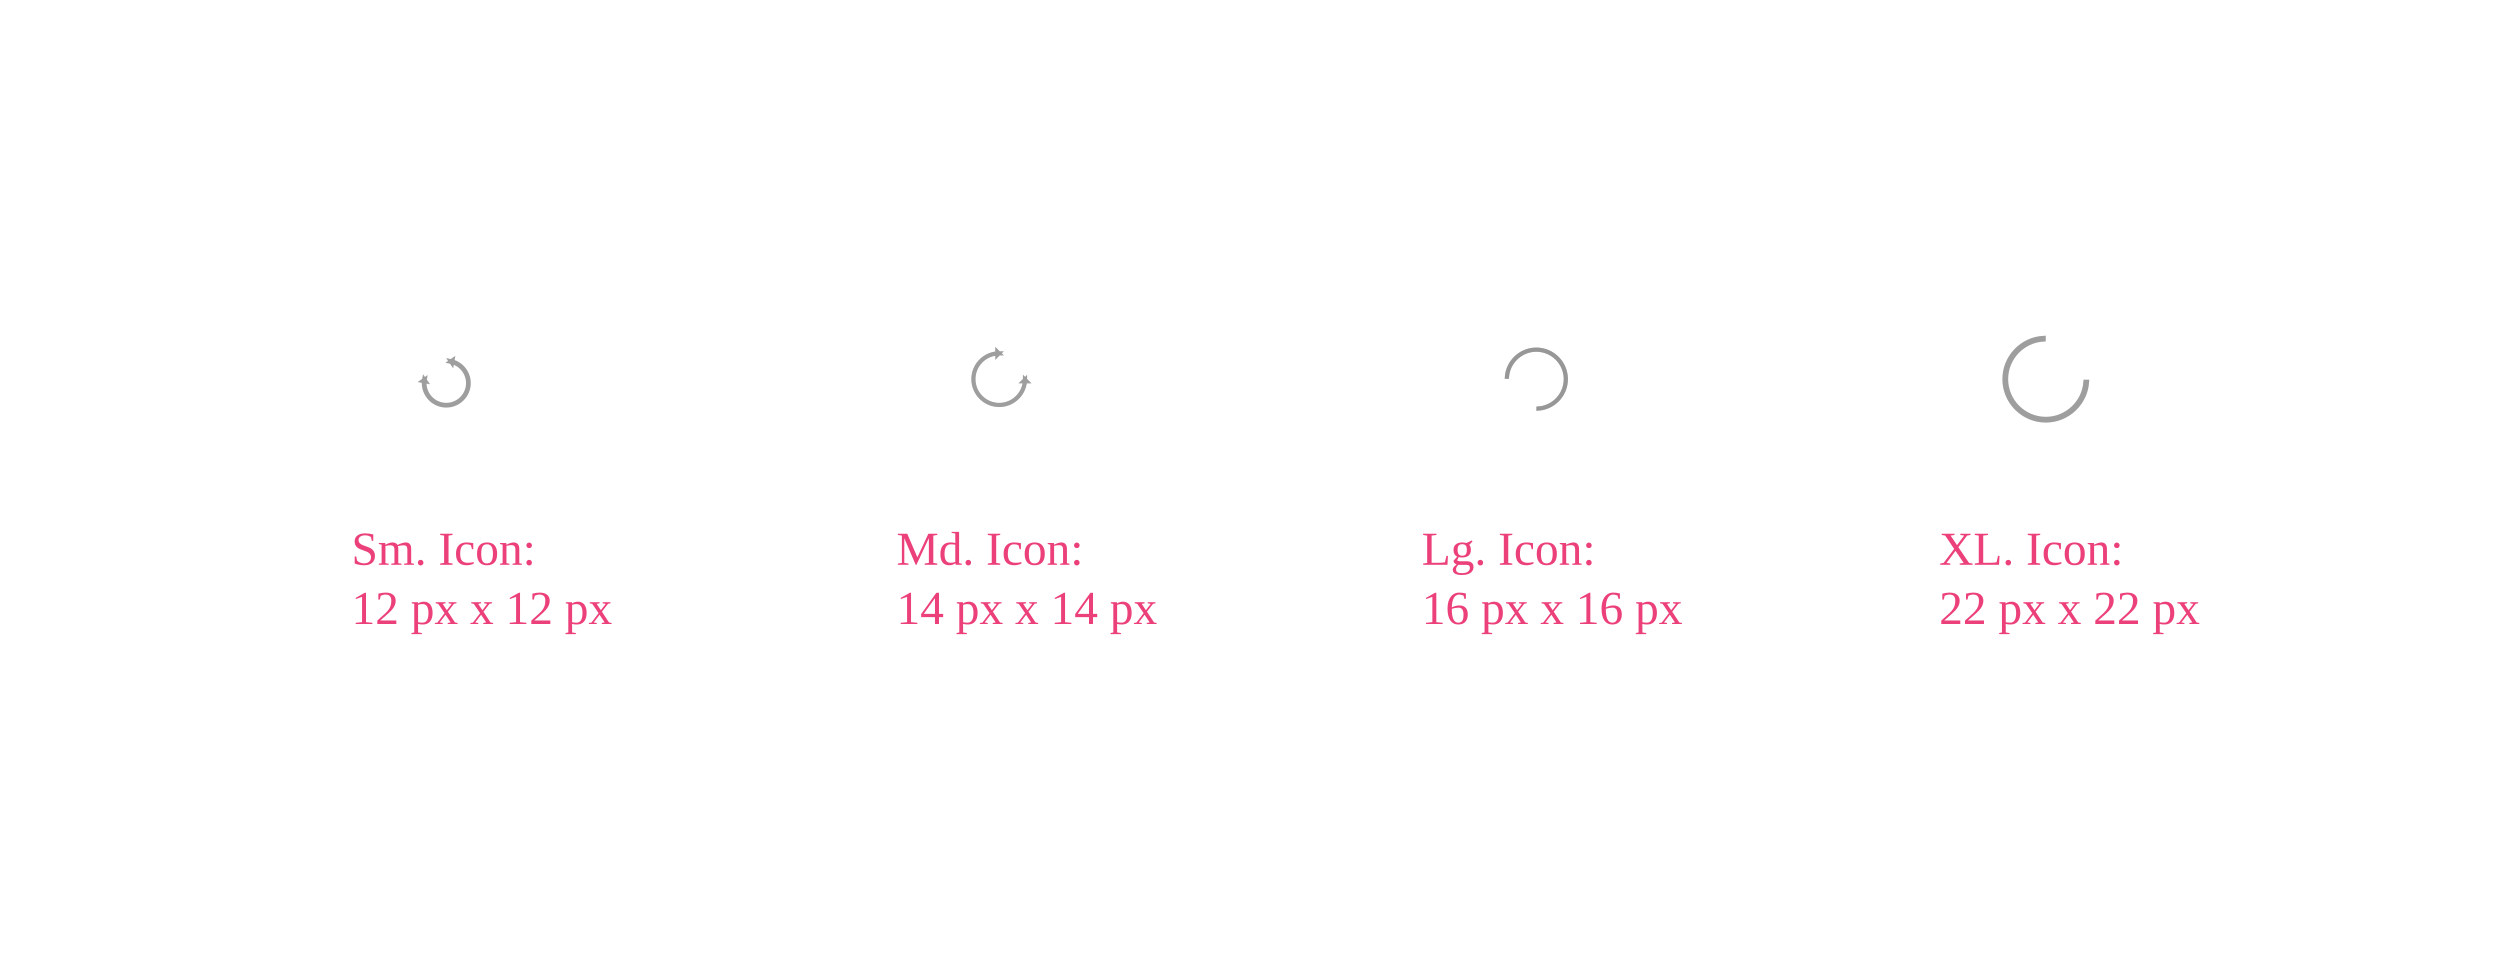
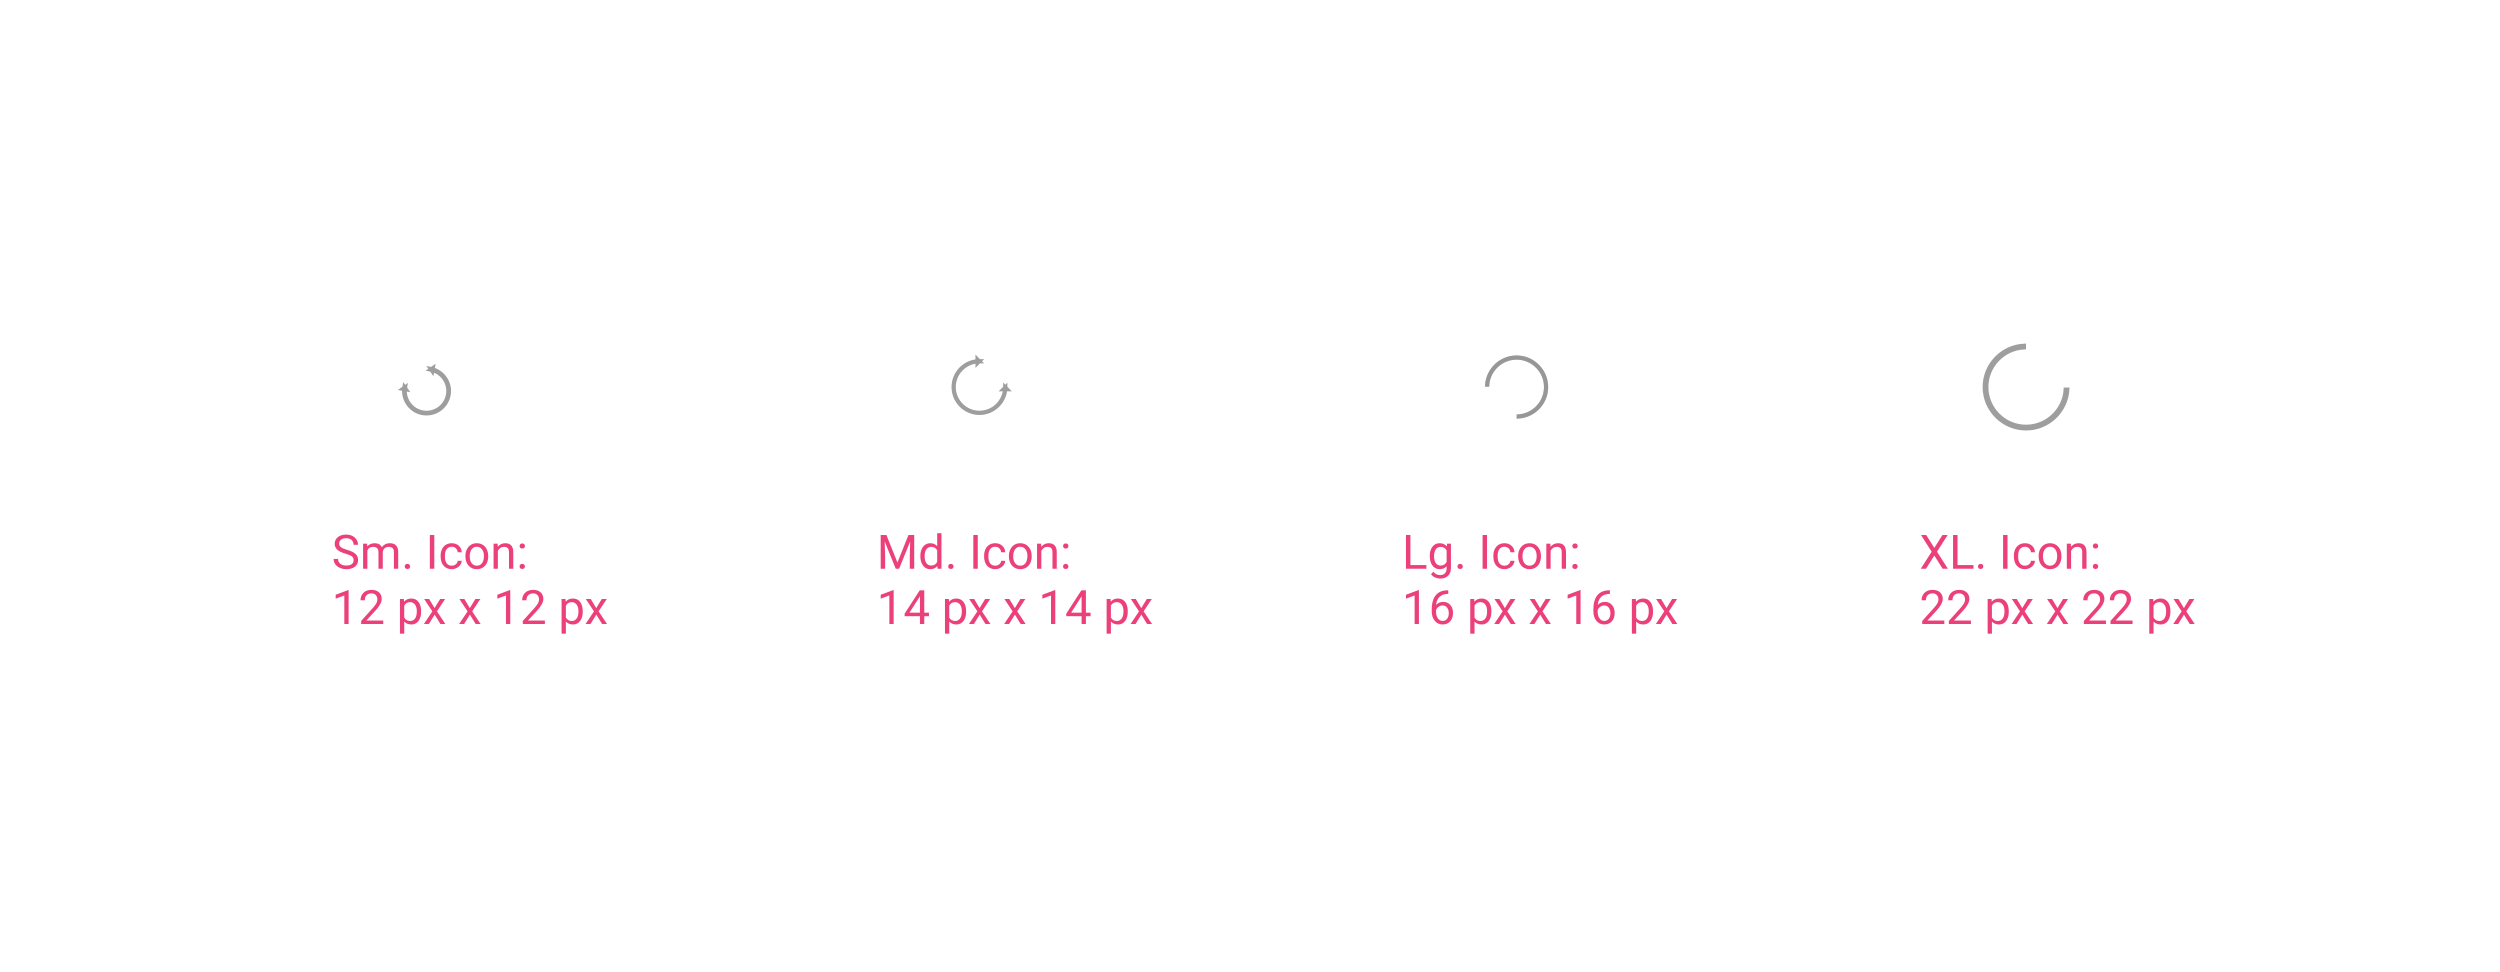
<svg xmlns="http://www.w3.org/2000/svg" xmlns:xlink="http://www.w3.org/1999/xlink" width="633px" height="246px" viewBox="0 0 633 246" version="1.1">
  <defs>
    <path d="M13.066,7.079 C13.023,10.384 10.311,13.067 7.002,13.067 C3.656,13.067 0.934,10.345 0.934,7 C0.934,3.661 3.651,0.94 6.99,0.933 L6.988,0 C3.135,0.007 0,3.147 0,7 C0,10.86 3.141,14 7.002,14 C10.825,14 13.957,10.897 14,7.079 L13.066,7.079 Z" id="path-1" />
-     <path d="M14.933,8.09 C14.884,11.867 11.784,14.933 8.003,14.933 C4.178,14.933 1.067,11.823 1.067,7.999 C1.067,4.184 4.172,1.074 7.989,1.067 L7.987,0 C3.583,0.009 0,3.597 0,7.999 C0,12.411 3.589,16 8.003,16 C12.371,16 15.951,12.454 16,8.09 L14.933,8.09 Z" id="path-2" />
-     <path d="M11.2,6.068 C11.163,8.901 8.838,11.2 6.002,11.2 C3.134,11.2 0.8,8.867 0.8,6 C0.8,3.138 3.129,0.806 5.992,0.8 L5.99,0 C2.687,0.006 0,2.698 0,6 C0,9.309 2.692,12 6.002,12 C9.278,12 11.963,9.341 12,6.068 L11.2,6.068 Z" id="path-3" />
+     <path d="M11.2,6.068 C11.163,8.901 8.838,11.2 6.002,11.2 C3.134,11.2 0.8,8.867 0.8,6 C0.8,3.138 3.129,0.806 5.992,0.8 L5.99,0 C2.687,0.006 0,2.698 0,6 C0,9.309 2.692,12 6.002,12 C9.278,12 11.963,9.341 12,6.068 L11.2,6.068 Z" id="path-2" />
+     <path d="M14.933,8.09 C14.884,11.867 11.784,14.933 8.003,14.933 C4.178,14.933 1.067,11.823 1.067,7.999 C1.067,4.184 4.172,1.074 7.989,1.067 L7.987,0 C3.583,0.009 0,3.597 0,7.999 C0,12.411 3.589,16 8.003,16 C12.371,16 15.951,12.454 16,8.09 L14.933,8.09 Z" id="path-3" />
  </defs>
-   <g id="Document" stroke="none" stroke-width="1" fill="none" fill-rule="evenodd">
-     <g id="3)-Examples" transform="translate(-63, -524)" />
-     <g id="Custom-Preset">
-       <g id="Group" transform="translate(246, 89)" fill-rule="nonzero">
+   <g id="Page-1" stroke="none" stroke-width="1" fill="none" fill-rule="evenodd">
+     <g id="Custom-Preset-Copy">
+       <g id="Group" transform="translate(241, 91)" fill-rule="nonzero">
        <g id="Fill-5-Copy">
          <use fill="#D8D8D8" fill-rule="evenodd" xlink:href="#path-1" />
          <path stroke="#9E9E9E" stroke-width="1" d="M13.475,7.579 L13.541,7.579 L14,7.579 L13.5,7.073 C13.5,7.1 13.499,7.126 13.499,7.152 C13.495,7.296 13.487,7.438 13.475,7.579 C13.179,10.889 10.379,13.5 7.002,13.5 C3.417,13.5 0.5,10.584 0.5,7 C0.5,3.591 3.144,0.783 6.489,0.52 C6.632,0.509 6.777,0.502 6.922,0.5 C6.945,0.5 6.967,0.5 6.989,0.5 L6.488,0.001 L6.49,0.934 L6.989,0.433 C6.967,0.433 6.945,0.434 6.923,0.434 C6.777,0.436 6.633,0.442 6.489,0.453 C3.107,0.716 0.434,3.553 0.434,7 C0.434,10.621 3.38,13.567 7.002,13.567 C10.417,13.567 13.246,10.928 13.541,7.579 C13.554,7.434 13.562,7.287 13.565,7.139 C13.566,7.121 13.566,7.103 13.566,7.085 L13.066,7.579 L13.475,7.579 Z" />
        </g>
      </g>
-       <g id="Group-17" transform="translate(89, 131)" font-size="12" font-family=".AppleSystemUIFont" fill="#EC407A" font-weight="normal">
-         <g id="specs-/-redlines-/-label-copy-4">
-           <text id="redline-label">
-             <tspan x="0" y="12">Sm. Icon:</tspan>
-             <tspan x="0" y="27">12 px x 12 px</tspan>
-           </text>
+       <g id="Group" transform="translate(108, 99) rotate(-80) translate(-108, -99) translate(102, 93)" fill-rule="nonzero">
+         <g id="Fill-5-Copy">
+           <use fill="#9E9E9E" fill-rule="evenodd" xlink:href="#path-2" />
+           <path stroke="#9E9E9E" stroke-width="1" d="M11.471,6.568 L12,6.568 L11.5,6.062 C11.499,6.134 11.497,6.206 11.493,6.278 C11.488,6.375 11.481,6.472 11.471,6.568 C11.185,9.332 8.832,11.5 6.002,11.5 C2.968,11.5 0.5,9.032 0.5,6 C0.5,3.142 2.697,0.782 5.491,0.524 C5.589,0.514 5.688,0.508 5.787,0.504 C5.855,0.502 5.923,0.5 5.991,0.5 L5.49,0.001 L5.492,0.801 L5.991,0.3 C5.925,0.3 5.859,0.301 5.794,0.304 C5.692,0.307 5.591,0.314 5.491,0.323 C2.586,0.582 0.3,3.031 0.3,6 C0.3,9.143 2.858,11.7 6.002,11.7 C8.944,11.7 11.385,9.444 11.672,6.568 C11.682,6.465 11.69,6.362 11.694,6.258 C11.697,6.197 11.699,6.136 11.7,6.074 L11.2,6.568 L11.471,6.568 Z" />
        </g>
      </g>
-       <g id="Group-17" transform="translate(227, 131)" font-size="12" font-family=".AppleSystemUIFont" fill="#EC407A" font-weight="normal">
+       <g id="Group-17" transform="translate(84, 133)" fill="#EC407A">
        <g id="specs-/-redlines-/-label-copy-4">
-           <text id="redline-label">
-             <tspan x="0" y="12">Md. Icon:</tspan>
-             <tspan x="0" y="27">14 px x 14 px</tspan>
-           </text>
+           <path d="M3.504,7.197 C2.539,6.92 1.837,6.579 1.397,6.175 C0.958,5.771 0.738,5.271 0.738,4.678 C0.738,4.006 1.007,3.45 1.544,3.011 C2.081,2.571 2.779,2.352 3.639,2.352 C4.225,2.352 4.747,2.465 5.206,2.691 C5.665,2.918 6.021,3.23 6.272,3.629 C6.524,4.027 6.65,4.463 6.65,4.936 L5.52,4.936 C5.52,4.42 5.355,4.015 5.027,3.72 C4.699,3.425 4.236,3.277 3.639,3.277 C3.084,3.277 2.651,3.399 2.341,3.644 C2.03,3.888 1.875,4.227 1.875,4.66 C1.875,5.008 2.022,5.302 2.317,5.542 C2.612,5.782 3.114,6.002 3.823,6.201 C4.532,6.4 5.087,6.62 5.487,6.86 C5.888,7.101 6.185,7.381 6.378,7.701 C6.571,8.021 6.668,8.398 6.668,8.832 C6.668,9.523 6.398,10.077 5.859,10.493 C5.32,10.909 4.6,11.117 3.697,11.117 C3.111,11.117 2.564,11.005 2.057,10.78 C1.549,10.556 1.157,10.248 0.882,9.857 C0.606,9.467 0.469,9.023 0.469,8.527 L1.6,8.527 C1.6,9.043 1.79,9.45 2.171,9.749 C2.552,10.048 3.061,10.197 3.697,10.197 C4.291,10.197 4.746,10.076 5.062,9.834 C5.379,9.592 5.537,9.262 5.537,8.844 C5.537,8.426 5.391,8.103 5.098,7.874 C4.805,7.646 4.273,7.42 3.504,7.197 Z M8.959,4.66 L8.988,5.363 C9.453,4.816 10.08,4.543 10.869,4.543 C11.756,4.543 12.359,4.883 12.68,5.562 C12.891,5.258 13.165,5.012 13.503,4.824 C13.841,4.637 14.24,4.543 14.701,4.543 C16.092,4.543 16.799,5.279 16.822,6.752 L16.822,11 L15.738,11 L15.738,6.816 C15.738,6.363 15.635,6.024 15.428,5.8 C15.221,5.575 14.873,5.463 14.385,5.463 C13.982,5.463 13.648,5.583 13.383,5.823 C13.117,6.063 12.963,6.387 12.92,6.793 L12.92,11 L11.83,11 L11.83,6.846 C11.83,5.924 11.379,5.463 10.477,5.463 C9.766,5.463 9.279,5.766 9.018,6.371 L9.018,11 L7.934,11 L7.934,4.66 L8.959,4.66 Z M18.48,10.432 C18.48,10.244 18.536,10.088 18.647,9.963 C18.759,9.838 18.926,9.775 19.148,9.775 C19.371,9.775 19.54,9.838 19.655,9.963 C19.771,10.088 19.828,10.244 19.828,10.432 C19.828,10.611 19.771,10.762 19.655,10.883 C19.54,11.004 19.371,11.064 19.148,11.064 C18.926,11.064 18.759,11.004 18.647,10.883 C18.536,10.762 18.48,10.611 18.48,10.432 Z M25.963,11 L24.838,11 L24.838,2.469 L25.963,2.469 L25.963,11 Z M30.393,10.232 C30.779,10.232 31.117,10.115 31.406,9.881 C31.695,9.646 31.855,9.354 31.887,9.002 L32.912,9.002 C32.893,9.365 32.768,9.711 32.537,10.039 C32.307,10.367 31.999,10.629 31.614,10.824 C31.229,11.02 30.822,11.117 30.393,11.117 C29.529,11.117 28.843,10.829 28.333,10.253 C27.823,9.677 27.568,8.889 27.568,7.889 L27.568,7.707 C27.568,7.09 27.682,6.541 27.908,6.061 C28.135,5.58 28.46,5.207 28.884,4.941 C29.308,4.676 29.809,4.543 30.387,4.543 C31.098,4.543 31.688,4.756 32.159,5.182 C32.63,5.607 32.881,6.16 32.912,6.84 L31.887,6.84 C31.855,6.43 31.7,6.093 31.421,5.829 C31.142,5.565 30.797,5.434 30.387,5.434 C29.836,5.434 29.409,5.632 29.106,6.028 C28.804,6.425 28.652,6.998 28.652,7.748 L28.652,7.953 C28.652,8.684 28.803,9.246 29.104,9.641 C29.404,10.035 29.834,10.232 30.393,10.232 Z M33.844,7.771 C33.844,7.15 33.966,6.592 34.21,6.096 C34.454,5.6 34.794,5.217 35.229,4.947 C35.665,4.678 36.162,4.543 36.721,4.543 C37.584,4.543 38.282,4.842 38.815,5.439 C39.349,6.037 39.615,6.832 39.615,7.824 L39.615,7.9 C39.615,8.518 39.497,9.071 39.261,9.562 C39.024,10.052 38.687,10.434 38.247,10.707 C37.808,10.98 37.303,11.117 36.732,11.117 C35.873,11.117 35.177,10.818 34.644,10.221 C34.11,9.623 33.844,8.832 33.844,7.848 L33.844,7.771 Z M34.934,7.9 C34.934,8.604 35.097,9.168 35.423,9.594 C35.749,10.02 36.186,10.232 36.732,10.232 C37.283,10.232 37.721,10.017 38.045,9.585 C38.369,9.153 38.531,8.549 38.531,7.771 C38.531,7.076 38.366,6.513 38.036,6.081 C37.706,5.649 37.268,5.434 36.721,5.434 C36.186,5.434 35.754,5.646 35.426,6.072 C35.098,6.498 34.934,7.107 34.934,7.9 Z M42,4.66 L42.035,5.457 C42.52,4.848 43.152,4.543 43.934,4.543 C45.273,4.543 45.949,5.299 45.961,6.811 L45.961,11 L44.877,11 L44.877,6.805 C44.873,6.348 44.769,6.01 44.563,5.791 C44.358,5.572 44.039,5.463 43.605,5.463 C43.254,5.463 42.945,5.557 42.68,5.744 C42.414,5.932 42.207,6.178 42.059,6.482 L42.059,11 L40.975,11 L40.975,4.66 L42,4.66 Z M47.561,10.432 C47.561,10.244 47.616,10.088 47.728,9.963 C47.839,9.838 48.006,9.775 48.229,9.775 C48.451,9.775 48.62,9.838 48.735,9.963 C48.851,10.088 48.908,10.244 48.908,10.432 C48.908,10.611 48.851,10.762 48.735,10.883 C48.62,11.004 48.451,11.064 48.229,11.064 C48.006,11.064 47.839,11.004 47.728,10.883 C47.616,10.762 47.561,10.611 47.561,10.432 Z M47.566,5.258 C47.566,5.07 47.622,4.914 47.733,4.789 C47.845,4.664 48.012,4.602 48.234,4.602 C48.457,4.602 48.626,4.664 48.741,4.789 C48.856,4.914 48.914,5.07 48.914,5.258 C48.914,5.438 48.856,5.588 48.741,5.709 C48.626,5.83 48.457,5.891 48.234,5.891 C48.012,5.891 47.845,5.83 47.733,5.709 C47.622,5.588 47.566,5.438 47.566,5.258 Z M4.271,25 L3.182,25 L3.182,17.775 L0.996,18.578 L0.996,17.594 L4.102,16.428 L4.271,16.428 L4.271,25 Z M13.037,25 L7.447,25 L7.447,24.221 L10.4,20.939 C10.838,20.443 11.14,20.04 11.306,19.729 C11.472,19.419 11.555,19.098 11.555,18.766 C11.555,18.32 11.42,17.955 11.15,17.67 C10.881,17.385 10.521,17.242 10.072,17.242 C9.533,17.242 9.114,17.396 8.815,17.702 C8.517,18.009 8.367,18.436 8.367,18.982 L7.283,18.982 C7.283,18.197 7.536,17.563 8.042,17.078 C8.548,16.594 9.225,16.352 10.072,16.352 C10.865,16.352 11.492,16.56 11.953,16.976 C12.414,17.392 12.645,17.945 12.645,18.637 C12.645,19.477 12.109,20.477 11.039,21.637 L8.754,24.115 L13.037,24.115 L13.037,25 Z M22.623,21.9 C22.623,22.865 22.402,23.643 21.961,24.232 C21.52,24.822 20.922,25.117 20.168,25.117 C19.398,25.117 18.793,24.873 18.352,24.385 L18.352,27.438 L17.268,27.438 L17.268,18.66 L18.258,18.66 L18.311,19.363 C18.752,18.816 19.365,18.543 20.15,18.543 C20.912,18.543 21.515,18.83 21.958,19.404 C22.401,19.979 22.623,20.777 22.623,21.801 L22.623,21.9 Z M21.539,21.777 C21.539,21.062 21.387,20.498 21.082,20.084 C20.777,19.67 20.359,19.463 19.828,19.463 C19.172,19.463 18.68,19.754 18.352,20.336 L18.352,23.365 C18.676,23.943 19.172,24.232 19.84,24.232 C20.359,24.232 20.772,24.026 21.079,23.614 C21.386,23.202 21.539,22.59 21.539,21.777 Z M26.039,20.975 L27.445,18.66 L28.711,18.66 L26.637,21.795 L28.775,25 L27.521,25 L26.057,22.627 L24.592,25 L23.332,25 L25.471,21.795 L23.396,18.66 L24.65,18.66 L26.039,20.975 Z M34.957,20.975 L36.363,18.66 L37.629,18.66 L35.555,21.795 L37.693,25 L36.439,25 L34.975,22.627 L33.51,25 L32.25,25 L34.389,21.795 L32.314,18.66 L33.568,18.66 L34.957,20.975 Z M45.199,25 L44.109,25 L44.109,17.775 L41.924,18.578 L41.924,17.594 L45.029,16.428 L45.199,16.428 L45.199,25 Z M53.965,25 L48.375,25 L48.375,24.221 L51.328,20.939 C51.766,20.443 52.067,20.04 52.233,19.729 C52.399,19.419 52.482,19.098 52.482,18.766 C52.482,18.32 52.348,17.955 52.078,17.67 C51.809,17.385 51.449,17.242 51,17.242 C50.461,17.242 50.042,17.396 49.743,17.702 C49.444,18.009 49.295,18.436 49.295,18.982 L48.211,18.982 C48.211,18.197 48.464,17.563 48.97,17.078 C49.476,16.594 50.152,16.352 51,16.352 C51.793,16.352 52.42,16.56 52.881,16.976 C53.342,17.392 53.572,17.945 53.572,18.637 C53.572,19.477 53.037,20.477 51.967,21.637 L49.682,24.115 L53.965,24.115 L53.965,25 Z M63.551,21.9 C63.551,22.865 63.33,23.643 62.889,24.232 C62.447,24.822 61.85,25.117 61.096,25.117 C60.326,25.117 59.721,24.873 59.279,24.385 L59.279,27.438 L58.195,27.438 L58.195,18.66 L59.186,18.66 L59.238,19.363 C59.68,18.816 60.293,18.543 61.078,18.543 C61.84,18.543 62.442,18.83 62.886,19.404 C63.329,19.979 63.551,20.777 63.551,21.801 L63.551,21.9 Z M62.467,21.777 C62.467,21.062 62.314,20.498 62.01,20.084 C61.705,19.67 61.287,19.463 60.756,19.463 C60.1,19.463 59.607,19.754 59.279,20.336 L59.279,23.365 C59.604,23.943 60.1,24.232 60.768,24.232 C61.287,24.232 61.7,24.026 62.007,23.614 C62.313,23.202 62.467,22.59 62.467,21.777 Z M66.967,20.975 L68.373,18.66 L69.639,18.66 L67.564,21.795 L69.703,25 L68.449,25 L66.984,22.627 L65.52,25 L64.26,25 L66.398,21.795 L64.324,18.66 L65.578,18.66 L66.967,20.975 Z" id="redline-label" />
        </g>
      </g>
-       <g id="Group-17" transform="translate(360, 131)" font-size="12" font-family=".AppleSystemUIFont" fill="#EC407A" font-weight="normal">
+       <g id="Group-17" transform="translate(222, 133)" fill="#EC407A">
        <g id="specs-/-redlines-/-label-copy-4">
-           <text id="redline-label">
-             <tspan x="0" y="12">Lg. Icon: </tspan>
-             <tspan x="0" y="27">16 px x 16 px</tspan>
-           </text>
+           <path d="M2.443,2.469 L5.232,9.43 L8.021,2.469 L9.48,2.469 L9.48,11 L8.355,11 L8.355,7.678 L8.461,4.092 L5.66,11 L4.799,11 L2.004,4.109 L2.115,7.678 L2.115,11 L0.99,11 L0.99,2.469 L2.443,2.469 Z M11.033,7.777 C11.033,6.805 11.264,6.022 11.725,5.431 C12.186,4.839 12.789,4.543 13.535,4.543 C14.277,4.543 14.865,4.797 15.299,5.305 L15.299,2 L16.383,2 L16.383,11 L15.387,11 L15.334,10.32 C14.9,10.852 14.297,11.117 13.523,11.117 C12.789,11.117 12.19,10.816 11.728,10.215 C11.265,9.613 11.033,8.828 11.033,7.859 L11.033,7.777 Z M12.117,7.9 C12.117,8.619 12.266,9.182 12.562,9.588 C12.859,9.994 13.27,10.197 13.793,10.197 C14.48,10.197 14.982,9.889 15.299,9.271 L15.299,6.359 C14.975,5.762 14.477,5.463 13.805,5.463 C13.273,5.463 12.859,5.668 12.562,6.078 C12.266,6.488 12.117,7.096 12.117,7.9 Z M18.088,10.432 C18.088,10.244 18.144,10.088 18.255,9.963 C18.366,9.838 18.533,9.775 18.756,9.775 C18.979,9.775 19.147,9.838 19.263,9.963 C19.378,10.088 19.436,10.244 19.436,10.432 C19.436,10.611 19.378,10.762 19.263,10.883 C19.147,11.004 18.979,11.064 18.756,11.064 C18.533,11.064 18.366,11.004 18.255,10.883 C18.144,10.762 18.088,10.611 18.088,10.432 Z M25.57,11 L24.445,11 L24.445,2.469 L25.57,2.469 L25.57,11 Z M30,10.232 C30.387,10.232 30.725,10.115 31.014,9.881 C31.303,9.646 31.463,9.354 31.494,9.002 L32.52,9.002 C32.5,9.365 32.375,9.711 32.145,10.039 C31.914,10.367 31.606,10.629 31.222,10.824 C30.837,11.02 30.43,11.117 30,11.117 C29.137,11.117 28.45,10.829 27.94,10.253 C27.431,9.677 27.176,8.889 27.176,7.889 L27.176,7.707 C27.176,7.09 27.289,6.541 27.516,6.061 C27.742,5.58 28.067,5.207 28.491,4.941 C28.915,4.676 29.416,4.543 29.994,4.543 C30.705,4.543 31.296,4.756 31.767,5.182 C32.237,5.607 32.488,6.16 32.52,6.84 L31.494,6.84 C31.463,6.43 31.308,6.093 31.028,5.829 C30.749,5.565 30.404,5.434 29.994,5.434 C29.443,5.434 29.017,5.632 28.714,6.028 C28.411,6.425 28.26,6.998 28.26,7.748 L28.26,7.953 C28.26,8.684 28.41,9.246 28.711,9.641 C29.012,10.035 29.441,10.232 30,10.232 Z M33.451,7.771 C33.451,7.15 33.573,6.592 33.817,6.096 C34.062,5.6 34.401,5.217 34.837,4.947 C35.272,4.678 35.77,4.543 36.328,4.543 C37.191,4.543 37.89,4.842 38.423,5.439 C38.956,6.037 39.223,6.832 39.223,7.824 L39.223,7.9 C39.223,8.518 39.104,9.071 38.868,9.562 C38.632,10.052 38.294,10.434 37.854,10.707 C37.415,10.98 36.91,11.117 36.34,11.117 C35.48,11.117 34.784,10.818 34.251,10.221 C33.718,9.623 33.451,8.832 33.451,7.848 L33.451,7.771 Z M34.541,7.9 C34.541,8.604 34.704,9.168 35.03,9.594 C35.356,10.02 35.793,10.232 36.34,10.232 C36.891,10.232 37.328,10.017 37.652,9.585 C37.977,9.153 38.139,8.549 38.139,7.771 C38.139,7.076 37.974,6.513 37.644,6.081 C37.313,5.649 36.875,5.434 36.328,5.434 C35.793,5.434 35.361,5.646 35.033,6.072 C34.705,6.498 34.541,7.107 34.541,7.9 Z M41.607,4.66 L41.643,5.457 C42.127,4.848 42.76,4.543 43.541,4.543 C44.881,4.543 45.557,5.299 45.568,6.811 L45.568,11 L44.484,11 L44.484,6.805 C44.48,6.348 44.376,6.01 44.171,5.791 C43.966,5.572 43.646,5.463 43.213,5.463 C42.861,5.463 42.553,5.557 42.287,5.744 C42.021,5.932 41.814,6.178 41.666,6.482 L41.666,11 L40.582,11 L40.582,4.66 L41.607,4.66 Z M47.168,10.432 C47.168,10.244 47.224,10.088 47.335,9.963 C47.446,9.838 47.613,9.775 47.836,9.775 C48.059,9.775 48.228,9.838 48.343,9.963 C48.458,10.088 48.516,10.244 48.516,10.432 C48.516,10.611 48.458,10.762 48.343,10.883 C48.228,11.004 48.059,11.064 47.836,11.064 C47.613,11.064 47.446,11.004 47.335,10.883 C47.224,10.762 47.168,10.611 47.168,10.432 Z M47.174,5.258 C47.174,5.07 47.229,4.914 47.341,4.789 C47.452,4.664 47.619,4.602 47.842,4.602 C48.064,4.602 48.233,4.664 48.349,4.789 C48.464,4.914 48.521,5.07 48.521,5.258 C48.521,5.438 48.464,5.588 48.349,5.709 C48.233,5.83 48.064,5.891 47.842,5.891 C47.619,5.891 47.452,5.83 47.341,5.709 C47.229,5.588 47.174,5.438 47.174,5.258 Z M4.271,25 L3.182,25 L3.182,17.775 L0.996,18.578 L0.996,17.594 L4.102,16.428 L4.271,16.428 L4.271,25 Z M12.023,22.135 L13.207,22.135 L13.207,23.02 L12.023,23.02 L12.023,25 L10.934,25 L10.934,23.02 L7.049,23.02 L7.049,22.381 L10.869,16.469 L12.023,16.469 L12.023,22.135 Z M8.279,22.135 L10.934,22.135 L10.934,17.951 L10.805,18.186 L8.279,22.135 Z M22.623,21.9 C22.623,22.865 22.402,23.643 21.961,24.232 C21.52,24.822 20.922,25.117 20.168,25.117 C19.398,25.117 18.793,24.873 18.352,24.385 L18.352,27.438 L17.268,27.438 L17.268,18.66 L18.258,18.66 L18.311,19.363 C18.752,18.816 19.365,18.543 20.15,18.543 C20.912,18.543 21.515,18.83 21.958,19.404 C22.401,19.979 22.623,20.777 22.623,21.801 L22.623,21.9 Z M21.539,21.777 C21.539,21.062 21.387,20.498 21.082,20.084 C20.777,19.67 20.359,19.463 19.828,19.463 C19.172,19.463 18.68,19.754 18.352,20.336 L18.352,23.365 C18.676,23.943 19.172,24.232 19.84,24.232 C20.359,24.232 20.772,24.026 21.079,23.614 C21.386,23.202 21.539,22.59 21.539,21.777 Z M26.039,20.975 L27.445,18.66 L28.711,18.66 L26.637,21.795 L28.775,25 L27.521,25 L26.057,22.627 L24.592,25 L23.332,25 L25.471,21.795 L23.396,18.66 L24.65,18.66 L26.039,20.975 Z M34.957,20.975 L36.363,18.66 L37.629,18.66 L35.555,21.795 L37.693,25 L36.439,25 L34.975,22.627 L33.51,25 L32.25,25 L34.389,21.795 L32.314,18.66 L33.568,18.66 L34.957,20.975 Z M45.199,25 L44.109,25 L44.109,17.775 L41.924,18.578 L41.924,17.594 L45.029,16.428 L45.199,16.428 L45.199,25 Z M52.951,22.135 L54.135,22.135 L54.135,23.02 L52.951,23.02 L52.951,25 L51.861,25 L51.861,23.02 L47.977,23.02 L47.977,22.381 L51.797,16.469 L52.951,16.469 L52.951,22.135 Z M49.207,22.135 L51.861,22.135 L51.861,17.951 L51.732,18.186 L49.207,22.135 Z M63.551,21.9 C63.551,22.865 63.33,23.643 62.889,24.232 C62.447,24.822 61.85,25.117 61.096,25.117 C60.326,25.117 59.721,24.873 59.279,24.385 L59.279,27.438 L58.195,27.438 L58.195,18.66 L59.186,18.66 L59.238,19.363 C59.68,18.816 60.293,18.543 61.078,18.543 C61.84,18.543 62.442,18.83 62.886,19.404 C63.329,19.979 63.551,20.777 63.551,21.801 L63.551,21.9 Z M62.467,21.777 C62.467,21.062 62.314,20.498 62.01,20.084 C61.705,19.67 61.287,19.463 60.756,19.463 C60.1,19.463 59.607,19.754 59.279,20.336 L59.279,23.365 C59.604,23.943 60.1,24.232 60.768,24.232 C61.287,24.232 61.7,24.026 62.007,23.614 C62.313,23.202 62.467,22.59 62.467,21.777 Z M66.967,20.975 L68.373,18.66 L69.639,18.66 L67.564,21.795 L69.703,25 L68.449,25 L66.984,22.627 L65.52,25 L64.26,25 L66.398,21.795 L64.324,18.66 L65.578,18.66 L66.967,20.975 Z" id="redline-label" />
        </g>
      </g>
-       <g id="Group-17" transform="translate(491, 131)" font-size="12" font-family=".AppleSystemUIFont" fill="#EC407A" font-weight="normal">
+       <g id="Group-17" transform="translate(355, 133)" fill="#EC407A">
        <g id="specs-/-redlines-/-label-copy-4">
-           <text id="redline-label">
-             <tspan x="0" y="12">XL. Icon:</tspan>
-             <tspan x="0" y="27">22 px x 22 px</tspan>
-           </text>
+           <path d="M2.121,10.08 L6.164,10.08 L6.164,11 L0.99,11 L0.99,2.469 L2.121,2.469 L2.121,10.08 Z M7.02,7.777 C7.02,6.789 7.248,6.003 7.705,5.419 C8.162,4.835 8.768,4.543 9.521,4.543 C10.295,4.543 10.898,4.816 11.332,5.363 L11.385,4.66 L12.375,4.66 L12.375,10.848 C12.375,11.668 12.132,12.314 11.646,12.787 C11.159,13.26 10.506,13.496 9.686,13.496 C9.229,13.496 8.781,13.398 8.344,13.203 C7.906,13.008 7.572,12.74 7.342,12.4 L7.904,11.75 C8.369,12.324 8.937,12.611 9.609,12.611 C10.137,12.611 10.548,12.463 10.843,12.166 C11.138,11.869 11.285,11.451 11.285,10.912 L11.285,10.367 C10.852,10.867 10.26,11.117 9.51,11.117 C8.768,11.117 8.167,10.818 7.708,10.221 C7.249,9.623 7.02,8.809 7.02,7.777 Z M8.109,7.9 C8.109,8.615 8.256,9.177 8.549,9.585 C8.842,9.993 9.252,10.197 9.779,10.197 C10.463,10.197 10.965,9.887 11.285,9.266 L11.285,6.371 C10.953,5.766 10.455,5.463 9.791,5.463 C9.264,5.463 8.852,5.668 8.555,6.078 C8.258,6.488 8.109,7.096 8.109,7.9 Z M14.033,10.432 C14.033,10.244 14.089,10.088 14.2,9.963 C14.312,9.838 14.479,9.775 14.701,9.775 C14.924,9.775 15.093,9.838 15.208,9.963 C15.323,10.088 15.381,10.244 15.381,10.432 C15.381,10.611 15.323,10.762 15.208,10.883 C15.093,11.004 14.924,11.064 14.701,11.064 C14.479,11.064 14.312,11.004 14.2,10.883 C14.089,10.762 14.033,10.611 14.033,10.432 Z M21.516,11 L20.391,11 L20.391,2.469 L21.516,2.469 L21.516,11 Z M25.945,10.232 C26.332,10.232 26.67,10.115 26.959,9.881 C27.248,9.646 27.408,9.354 27.439,9.002 L28.465,9.002 C28.445,9.365 28.32,9.711 28.09,10.039 C27.859,10.367 27.552,10.629 27.167,10.824 C26.782,11.02 26.375,11.117 25.945,11.117 C25.082,11.117 24.396,10.829 23.886,10.253 C23.376,9.677 23.121,8.889 23.121,7.889 L23.121,7.707 C23.121,7.09 23.234,6.541 23.461,6.061 C23.688,5.58 24.013,5.207 24.437,4.941 C24.86,4.676 25.361,4.543 25.939,4.543 C26.65,4.543 27.241,4.756 27.712,5.182 C28.183,5.607 28.434,6.16 28.465,6.84 L27.439,6.84 C27.408,6.43 27.253,6.093 26.974,5.829 C26.694,5.565 26.35,5.434 25.939,5.434 C25.389,5.434 24.962,5.632 24.659,6.028 C24.356,6.425 24.205,6.998 24.205,7.748 L24.205,7.953 C24.205,8.684 24.355,9.246 24.656,9.641 C24.957,10.035 25.387,10.232 25.945,10.232 Z M29.396,7.771 C29.396,7.15 29.519,6.592 29.763,6.096 C30.007,5.6 30.347,5.217 30.782,4.947 C31.218,4.678 31.715,4.543 32.273,4.543 C33.137,4.543 33.835,4.842 34.368,5.439 C34.901,6.037 35.168,6.832 35.168,7.824 L35.168,7.9 C35.168,8.518 35.05,9.071 34.813,9.562 C34.577,10.052 34.239,10.434 33.8,10.707 C33.36,10.98 32.855,11.117 32.285,11.117 C31.426,11.117 30.729,10.818 30.196,10.221 C29.663,9.623 29.396,8.832 29.396,7.848 L29.396,7.771 Z M30.486,7.9 C30.486,8.604 30.649,9.168 30.976,9.594 C31.302,10.02 31.738,10.232 32.285,10.232 C32.836,10.232 33.273,10.017 33.598,9.585 C33.922,9.153 34.084,8.549 34.084,7.771 C34.084,7.076 33.919,6.513 33.589,6.081 C33.259,5.649 32.82,5.434 32.273,5.434 C31.738,5.434 31.307,5.646 30.979,6.072 C30.65,6.498 30.486,7.107 30.486,7.9 Z M37.553,4.66 L37.588,5.457 C38.072,4.848 38.705,4.543 39.486,4.543 C40.826,4.543 41.502,5.299 41.514,6.811 L41.514,11 L40.43,11 L40.43,6.805 C40.426,6.348 40.321,6.01 40.116,5.791 C39.911,5.572 39.592,5.463 39.158,5.463 C38.807,5.463 38.498,5.557 38.232,5.744 C37.967,5.932 37.76,6.178 37.611,6.482 L37.611,11 L36.527,11 L36.527,4.66 L37.553,4.66 Z M43.113,10.432 C43.113,10.244 43.169,10.088 43.28,9.963 C43.392,9.838 43.559,9.775 43.781,9.775 C44.004,9.775 44.173,9.838 44.288,9.963 C44.403,10.088 44.461,10.244 44.461,10.432 C44.461,10.611 44.403,10.762 44.288,10.883 C44.173,11.004 44.004,11.064 43.781,11.064 C43.559,11.064 43.392,11.004 43.28,10.883 C43.169,10.762 43.113,10.611 43.113,10.432 Z M43.119,5.258 C43.119,5.07 43.175,4.914 43.286,4.789 C43.397,4.664 43.564,4.602 43.787,4.602 C44.01,4.602 44.179,4.664 44.294,4.789 C44.409,4.914 44.467,5.07 44.467,5.258 C44.467,5.438 44.409,5.588 44.294,5.709 C44.179,5.83 44.01,5.891 43.787,5.891 C43.564,5.891 43.397,5.83 43.286,5.709 C43.175,5.588 43.119,5.438 43.119,5.258 Z M4.271,25 L3.182,25 L3.182,17.775 L0.996,18.578 L0.996,17.594 L4.102,16.428 L4.271,16.428 L4.271,25 Z M11.701,16.463 L11.701,17.383 L11.502,17.383 C10.658,17.398 9.986,17.648 9.486,18.133 C8.986,18.617 8.697,19.299 8.619,20.178 C9.068,19.662 9.682,19.404 10.459,19.404 C11.201,19.404 11.794,19.666 12.237,20.189 C12.681,20.713 12.902,21.389 12.902,22.217 C12.902,23.096 12.663,23.799 12.185,24.326 C11.706,24.854 11.064,25.117 10.26,25.117 C9.443,25.117 8.781,24.804 8.273,24.177 C7.766,23.55 7.512,22.742 7.512,21.754 L7.512,21.338 C7.512,19.768 7.847,18.567 8.517,17.737 C9.187,16.907 10.184,16.482 11.508,16.463 L11.701,16.463 Z M10.277,20.307 C9.906,20.307 9.564,20.418 9.252,20.641 C8.939,20.863 8.723,21.143 8.602,21.479 L8.602,21.877 C8.602,22.58 8.76,23.146 9.076,23.576 C9.393,24.006 9.787,24.221 10.26,24.221 C10.748,24.221 11.132,24.041 11.411,23.682 C11.69,23.322 11.83,22.852 11.83,22.27 C11.83,21.684 11.688,21.21 11.405,20.849 C11.122,20.487 10.746,20.307 10.277,20.307 Z M22.623,21.9 C22.623,22.865 22.402,23.643 21.961,24.232 C21.52,24.822 20.922,25.117 20.168,25.117 C19.398,25.117 18.793,24.873 18.352,24.385 L18.352,27.438 L17.268,27.438 L17.268,18.66 L18.258,18.66 L18.311,19.363 C18.752,18.816 19.365,18.543 20.15,18.543 C20.912,18.543 21.515,18.83 21.958,19.404 C22.401,19.979 22.623,20.777 22.623,21.801 L22.623,21.9 Z M21.539,21.777 C21.539,21.062 21.387,20.498 21.082,20.084 C20.777,19.67 20.359,19.463 19.828,19.463 C19.172,19.463 18.68,19.754 18.352,20.336 L18.352,23.365 C18.676,23.943 19.172,24.232 19.84,24.232 C20.359,24.232 20.772,24.026 21.079,23.614 C21.386,23.202 21.539,22.59 21.539,21.777 Z M26.039,20.975 L27.445,18.66 L28.711,18.66 L26.637,21.795 L28.775,25 L27.521,25 L26.057,22.627 L24.592,25 L23.332,25 L25.471,21.795 L23.396,18.66 L24.65,18.66 L26.039,20.975 Z M34.957,20.975 L36.363,18.66 L37.629,18.66 L35.555,21.795 L37.693,25 L36.439,25 L34.975,22.627 L33.51,25 L32.25,25 L34.389,21.795 L32.314,18.66 L33.568,18.66 L34.957,20.975 Z M45.199,25 L44.109,25 L44.109,17.775 L41.924,18.578 L41.924,17.594 L45.029,16.428 L45.199,16.428 L45.199,25 Z M52.629,16.463 L52.629,17.383 L52.43,17.383 C51.586,17.398 50.914,17.648 50.414,18.133 C49.914,18.617 49.625,19.299 49.547,20.178 C49.996,19.662 50.609,19.404 51.387,19.404 C52.129,19.404 52.722,19.666 53.165,20.189 C53.608,20.713 53.83,21.389 53.83,22.217 C53.83,23.096 53.591,23.799 53.112,24.326 C52.634,24.854 51.992,25.117 51.188,25.117 C50.371,25.117 49.709,24.804 49.201,24.177 C48.693,23.55 48.439,22.742 48.439,21.754 L48.439,21.338 C48.439,19.768 48.774,18.567 49.444,17.737 C50.114,16.907 51.111,16.482 52.436,16.463 L52.629,16.463 Z M51.205,20.307 C50.834,20.307 50.492,20.418 50.18,20.641 C49.867,20.863 49.65,21.143 49.529,21.479 L49.529,21.877 C49.529,22.58 49.687,23.146 50.004,23.576 C50.32,24.006 50.715,24.221 51.188,24.221 C51.676,24.221 52.06,24.041 52.339,23.682 C52.618,23.322 52.758,22.852 52.758,22.27 C52.758,21.684 52.616,21.21 52.333,20.849 C52.05,20.487 51.674,20.307 51.205,20.307 Z M63.551,21.9 C63.551,22.865 63.33,23.643 62.889,24.232 C62.447,24.822 61.85,25.117 61.096,25.117 C60.326,25.117 59.721,24.873 59.279,24.385 L59.279,27.438 L58.195,27.438 L58.195,18.66 L59.186,18.66 L59.238,19.363 C59.68,18.816 60.293,18.543 61.078,18.543 C61.84,18.543 62.442,18.83 62.886,19.404 C63.329,19.979 63.551,20.777 63.551,21.801 L63.551,21.9 Z M62.467,21.777 C62.467,21.062 62.314,20.498 62.01,20.084 C61.705,19.67 61.287,19.463 60.756,19.463 C60.1,19.463 59.607,19.754 59.279,20.336 L59.279,23.365 C59.604,23.943 60.1,24.232 60.768,24.232 C61.287,24.232 61.7,24.026 62.007,23.614 C62.313,23.202 62.467,22.59 62.467,21.777 Z M66.967,20.975 L68.373,18.66 L69.639,18.66 L67.564,21.795 L69.703,25 L68.449,25 L66.984,22.627 L65.52,25 L64.26,25 L66.398,21.795 L64.324,18.66 L65.578,18.66 L66.967,20.975 Z" id="redline-label" />
        </g>
      </g>
-       <g id="Group" transform="translate(389, 96) rotate(180) translate(-389, -96) translate(381, 88)" fill-rule="nonzero">
+       <g id="Group-17" transform="translate(486, 133)" fill="#EC407A">
+         <g id="specs-/-redlines-/-label-copy-4">
+           <path d="M3.773,5.738 L5.818,2.469 L7.143,2.469 L4.447,6.699 L7.207,11 L5.871,11 L3.773,7.672 L1.664,11 L0.334,11 L3.1,6.699 L0.398,2.469 L1.717,2.469 L3.773,5.738 Z M9.645,10.08 L13.688,10.08 L13.688,11 L8.514,11 L8.514,2.469 L9.645,2.469 L9.645,10.08 Z M14.824,10.432 C14.824,10.244 14.88,10.088 14.991,9.963 C15.103,9.838 15.27,9.775 15.492,9.775 C15.715,9.775 15.884,9.838 15.999,9.963 C16.114,10.088 16.172,10.244 16.172,10.432 C16.172,10.611 16.114,10.762 15.999,10.883 C15.884,11.004 15.715,11.064 15.492,11.064 C15.27,11.064 15.103,11.004 14.991,10.883 C14.88,10.762 14.824,10.611 14.824,10.432 Z M22.307,11 L21.182,11 L21.182,2.469 L22.307,2.469 L22.307,11 Z M26.736,10.232 C27.123,10.232 27.461,10.115 27.75,9.881 C28.039,9.646 28.199,9.354 28.23,9.002 L29.256,9.002 C29.236,9.365 29.111,9.711 28.881,10.039 C28.65,10.367 28.343,10.629 27.958,10.824 C27.573,11.02 27.166,11.117 26.736,11.117 C25.873,11.117 25.187,10.829 24.677,10.253 C24.167,9.677 23.912,8.889 23.912,7.889 L23.912,7.707 C23.912,7.09 24.025,6.541 24.252,6.061 C24.479,5.58 24.804,5.207 25.228,4.941 C25.651,4.676 26.152,4.543 26.73,4.543 C27.441,4.543 28.032,4.756 28.503,5.182 C28.974,5.607 29.225,6.16 29.256,6.84 L28.23,6.84 C28.199,6.43 28.044,6.093 27.765,5.829 C27.485,5.565 27.141,5.434 26.73,5.434 C26.18,5.434 25.753,5.632 25.45,6.028 C25.147,6.425 24.996,6.998 24.996,7.748 L24.996,7.953 C24.996,8.684 25.146,9.246 25.447,9.641 C25.748,10.035 26.178,10.232 26.736,10.232 Z M30.188,7.771 C30.188,7.15 30.31,6.592 30.554,6.096 C30.798,5.6 31.138,5.217 31.573,4.947 C32.009,4.678 32.506,4.543 33.064,4.543 C33.928,4.543 34.626,4.842 35.159,5.439 C35.692,6.037 35.959,6.832 35.959,7.824 L35.959,7.9 C35.959,8.518 35.841,9.071 35.604,9.562 C35.368,10.052 35.03,10.434 34.591,10.707 C34.151,10.98 33.646,11.117 33.076,11.117 C32.217,11.117 31.521,10.818 30.987,10.221 C30.454,9.623 30.188,8.832 30.188,7.848 L30.188,7.771 Z M31.277,7.9 C31.277,8.604 31.44,9.168 31.767,9.594 C32.093,10.02 32.529,10.232 33.076,10.232 C33.627,10.232 34.064,10.017 34.389,9.585 C34.713,9.153 34.875,8.549 34.875,7.771 C34.875,7.076 34.71,6.513 34.38,6.081 C34.05,5.649 33.611,5.434 33.064,5.434 C32.529,5.434 32.098,5.646 31.77,6.072 C31.441,6.498 31.277,7.107 31.277,7.9 Z M38.344,4.66 L38.379,5.457 C38.863,4.848 39.496,4.543 40.277,4.543 C41.617,4.543 42.293,5.299 42.305,6.811 L42.305,11 L41.221,11 L41.221,6.805 C41.217,6.348 41.112,6.01 40.907,5.791 C40.702,5.572 40.383,5.463 39.949,5.463 C39.598,5.463 39.289,5.557 39.023,5.744 C38.758,5.932 38.551,6.178 38.402,6.482 L38.402,11 L37.318,11 L37.318,4.66 L38.344,4.66 Z M43.904,10.432 C43.904,10.244 43.96,10.088 44.071,9.963 C44.183,9.838 44.35,9.775 44.572,9.775 C44.795,9.775 44.964,9.838 45.079,9.963 C45.194,10.088 45.252,10.244 45.252,10.432 C45.252,10.611 45.194,10.762 45.079,10.883 C44.964,11.004 44.795,11.064 44.572,11.064 C44.35,11.064 44.183,11.004 44.071,10.883 C43.96,10.762 43.904,10.611 43.904,10.432 Z M43.91,5.258 C43.91,5.07 43.966,4.914 44.077,4.789 C44.188,4.664 44.355,4.602 44.578,4.602 C44.801,4.602 44.97,4.664 45.085,4.789 C45.2,4.914 45.258,5.07 45.258,5.258 C45.258,5.438 45.2,5.588 45.085,5.709 C44.97,5.83 44.801,5.891 44.578,5.891 C44.355,5.891 44.188,5.83 44.077,5.709 C43.966,5.588 43.91,5.438 43.91,5.258 Z M6.299,25 L0.709,25 L0.709,24.221 L3.662,20.939 C4.1,20.443 4.401,20.04 4.567,19.729 C4.733,19.419 4.816,19.098 4.816,18.766 C4.816,18.32 4.682,17.955 4.412,17.67 C4.143,17.385 3.783,17.242 3.334,17.242 C2.795,17.242 2.376,17.396 2.077,17.702 C1.778,18.009 1.629,18.436 1.629,18.982 L0.545,18.982 C0.545,18.197 0.798,17.563 1.304,17.078 C1.81,16.594 2.486,16.352 3.334,16.352 C4.127,16.352 4.754,16.56 5.215,16.976 C5.676,17.392 5.906,17.945 5.906,18.637 C5.906,19.477 5.371,20.477 4.301,21.637 L2.016,24.115 L6.299,24.115 L6.299,25 Z M13.037,25 L7.447,25 L7.447,24.221 L10.4,20.939 C10.838,20.443 11.14,20.04 11.306,19.729 C11.472,19.419 11.555,19.098 11.555,18.766 C11.555,18.32 11.42,17.955 11.15,17.67 C10.881,17.385 10.521,17.242 10.072,17.242 C9.533,17.242 9.114,17.396 8.815,17.702 C8.517,18.009 8.367,18.436 8.367,18.982 L7.283,18.982 C7.283,18.197 7.536,17.563 8.042,17.078 C8.548,16.594 9.225,16.352 10.072,16.352 C10.865,16.352 11.492,16.56 11.953,16.976 C12.414,17.392 12.645,17.945 12.645,18.637 C12.645,19.477 12.109,20.477 11.039,21.637 L8.754,24.115 L13.037,24.115 L13.037,25 Z M22.623,21.9 C22.623,22.865 22.402,23.643 21.961,24.232 C21.52,24.822 20.922,25.117 20.168,25.117 C19.398,25.117 18.793,24.873 18.352,24.385 L18.352,27.438 L17.268,27.438 L17.268,18.66 L18.258,18.66 L18.311,19.363 C18.752,18.816 19.365,18.543 20.15,18.543 C20.912,18.543 21.515,18.83 21.958,19.404 C22.401,19.979 22.623,20.777 22.623,21.801 L22.623,21.9 Z M21.539,21.777 C21.539,21.062 21.387,20.498 21.082,20.084 C20.777,19.67 20.359,19.463 19.828,19.463 C19.172,19.463 18.68,19.754 18.352,20.336 L18.352,23.365 C18.676,23.943 19.172,24.232 19.84,24.232 C20.359,24.232 20.772,24.026 21.079,23.614 C21.386,23.202 21.539,22.59 21.539,21.777 Z M26.039,20.975 L27.445,18.66 L28.711,18.66 L26.637,21.795 L28.775,25 L27.521,25 L26.057,22.627 L24.592,25 L23.332,25 L25.471,21.795 L23.396,18.66 L24.65,18.66 L26.039,20.975 Z M34.957,20.975 L36.363,18.66 L37.629,18.66 L35.555,21.795 L37.693,25 L36.439,25 L34.975,22.627 L33.51,25 L32.25,25 L34.389,21.795 L32.314,18.66 L33.568,18.66 L34.957,20.975 Z M47.227,25 L41.637,25 L41.637,24.221 L44.59,20.939 C45.027,20.443 45.329,20.04 45.495,19.729 C45.661,19.419 45.744,19.098 45.744,18.766 C45.744,18.32 45.609,17.955 45.34,17.67 C45.07,17.385 44.711,17.242 44.262,17.242 C43.723,17.242 43.304,17.396 43.005,17.702 C42.706,18.009 42.557,18.436 42.557,18.982 L41.473,18.982 C41.473,18.197 41.726,17.563 42.231,17.078 C42.737,16.594 43.414,16.352 44.262,16.352 C45.055,16.352 45.682,16.56 46.143,16.976 C46.604,17.392 46.834,17.945 46.834,18.637 C46.834,19.477 46.299,20.477 45.229,21.637 L42.943,24.115 L47.227,24.115 L47.227,25 Z M53.965,25 L48.375,25 L48.375,24.221 L51.328,20.939 C51.766,20.443 52.067,20.04 52.233,19.729 C52.399,19.419 52.482,19.098 52.482,18.766 C52.482,18.32 52.348,17.955 52.078,17.67 C51.809,17.385 51.449,17.242 51,17.242 C50.461,17.242 50.042,17.396 49.743,17.702 C49.444,18.009 49.295,18.436 49.295,18.982 L48.211,18.982 C48.211,18.197 48.464,17.563 48.97,17.078 C49.476,16.594 50.152,16.352 51,16.352 C51.793,16.352 52.42,16.56 52.881,16.976 C53.342,17.392 53.572,17.945 53.572,18.637 C53.572,19.477 53.037,20.477 51.967,21.637 L49.682,24.115 L53.965,24.115 L53.965,25 Z M63.551,21.9 C63.551,22.865 63.33,23.643 62.889,24.232 C62.447,24.822 61.85,25.117 61.096,25.117 C60.326,25.117 59.721,24.873 59.279,24.385 L59.279,27.438 L58.195,27.438 L58.195,18.66 L59.186,18.66 L59.238,19.363 C59.68,18.816 60.293,18.543 61.078,18.543 C61.84,18.543 62.442,18.83 62.886,19.404 C63.329,19.979 63.551,20.777 63.551,21.801 L63.551,21.9 Z M62.467,21.777 C62.467,21.062 62.314,20.498 62.01,20.084 C61.705,19.67 61.287,19.463 60.756,19.463 C60.1,19.463 59.607,19.754 59.279,20.336 L59.279,23.365 C59.604,23.943 60.1,24.232 60.768,24.232 C61.287,24.232 61.7,24.026 62.007,23.614 C62.313,23.202 62.467,22.59 62.467,21.777 Z M66.967,20.975 L68.373,18.66 L69.639,18.66 L67.564,21.795 L69.703,25 L68.449,25 L66.984,22.627 L65.52,25 L64.26,25 L66.398,21.795 L64.324,18.66 L65.578,18.66 L66.967,20.975 Z" id="redline-label" />
+         </g>
+       </g>
+       <g id="Group" transform="translate(384, 98) rotate(180) translate(-384, -98) translate(376, 90)" fill-rule="nonzero">
        <g id="Fill-5-Copy">
-           <use fill="#D8D8D8" fill-rule="evenodd" xlink:href="#path-2" />
+           <use fill="#D8D8D8" fill-rule="evenodd" xlink:href="#path-3" />
          <path stroke="#979797" stroke-width="1" d="M15.41,8.59 C15.107,12.413 11.89,15.433 8.003,15.433 C3.902,15.433 0.567,12.099 0.567,7.999 C0.567,4.076 3.628,0.85 7.488,0.584 L7.488,0.517 C3.592,0.783 0.5,4.041 0.5,7.999 C0.5,12.135 3.866,15.5 8.003,15.5 C11.925,15.5 15.174,12.447 15.477,8.59 L15.41,8.59 Z" />
        </g>
      </g>
-       <g id="Group" transform="translate(507, 85)" stroke="#9E9E9E" fill-rule="nonzero">
+       <g id="Group" transform="translate(502, 87)" stroke="#9E9E9E" fill-rule="nonzero">
        <path d="M21.014,11.624 C20.689,16.864 16.309,21.033 11.004,21.033 C5.469,21.033 0.967,16.532 0.967,10.999 C0.967,5.645 5.191,1.252 10.484,0.98 L10.483,0.513 C4.934,0.785 0.5,5.389 0.5,10.999 C0.5,16.79 5.212,21.5 11.004,21.5 C16.564,21.5 21.156,17.119 21.482,11.624 L21.014,11.624 Z" id="Fill-5-Copy" />
-       </g>
-       <g id="Group" transform="translate(113, 97) rotate(-80) translate(-113, -97) translate(107, 91)" fill-rule="nonzero">
-         <g id="Fill-5-Copy">
-           <use fill="#9E9E9E" fill-rule="evenodd" xlink:href="#path-3" />
-           <path stroke="#9E9E9E" stroke-width="1" d="M11.471,6.568 L12,6.568 L11.5,6.062 C11.499,6.134 11.497,6.206 11.493,6.278 C11.488,6.375 11.481,6.472 11.471,6.568 C11.185,9.332 8.832,11.5 6.002,11.5 C2.968,11.5 0.5,9.032 0.5,6 C0.5,3.142 2.697,0.782 5.491,0.524 C5.589,0.514 5.688,0.508 5.787,0.504 C5.855,0.502 5.923,0.5 5.991,0.5 L5.49,0.001 L5.492,0.801 L5.991,0.3 C5.925,0.3 5.859,0.301 5.794,0.304 C5.692,0.307 5.591,0.314 5.491,0.323 C2.586,0.582 0.3,3.031 0.3,6 C0.3,9.143 2.858,11.7 6.002,11.7 C8.944,11.7 11.385,9.444 11.672,6.568 C11.682,6.465 11.69,6.362 11.694,6.258 C11.697,6.197 11.699,6.136 11.7,6.074 L11.2,6.568 L11.471,6.568 Z" />
-         </g>
      </g>
    </g>
  </g>
</svg>
